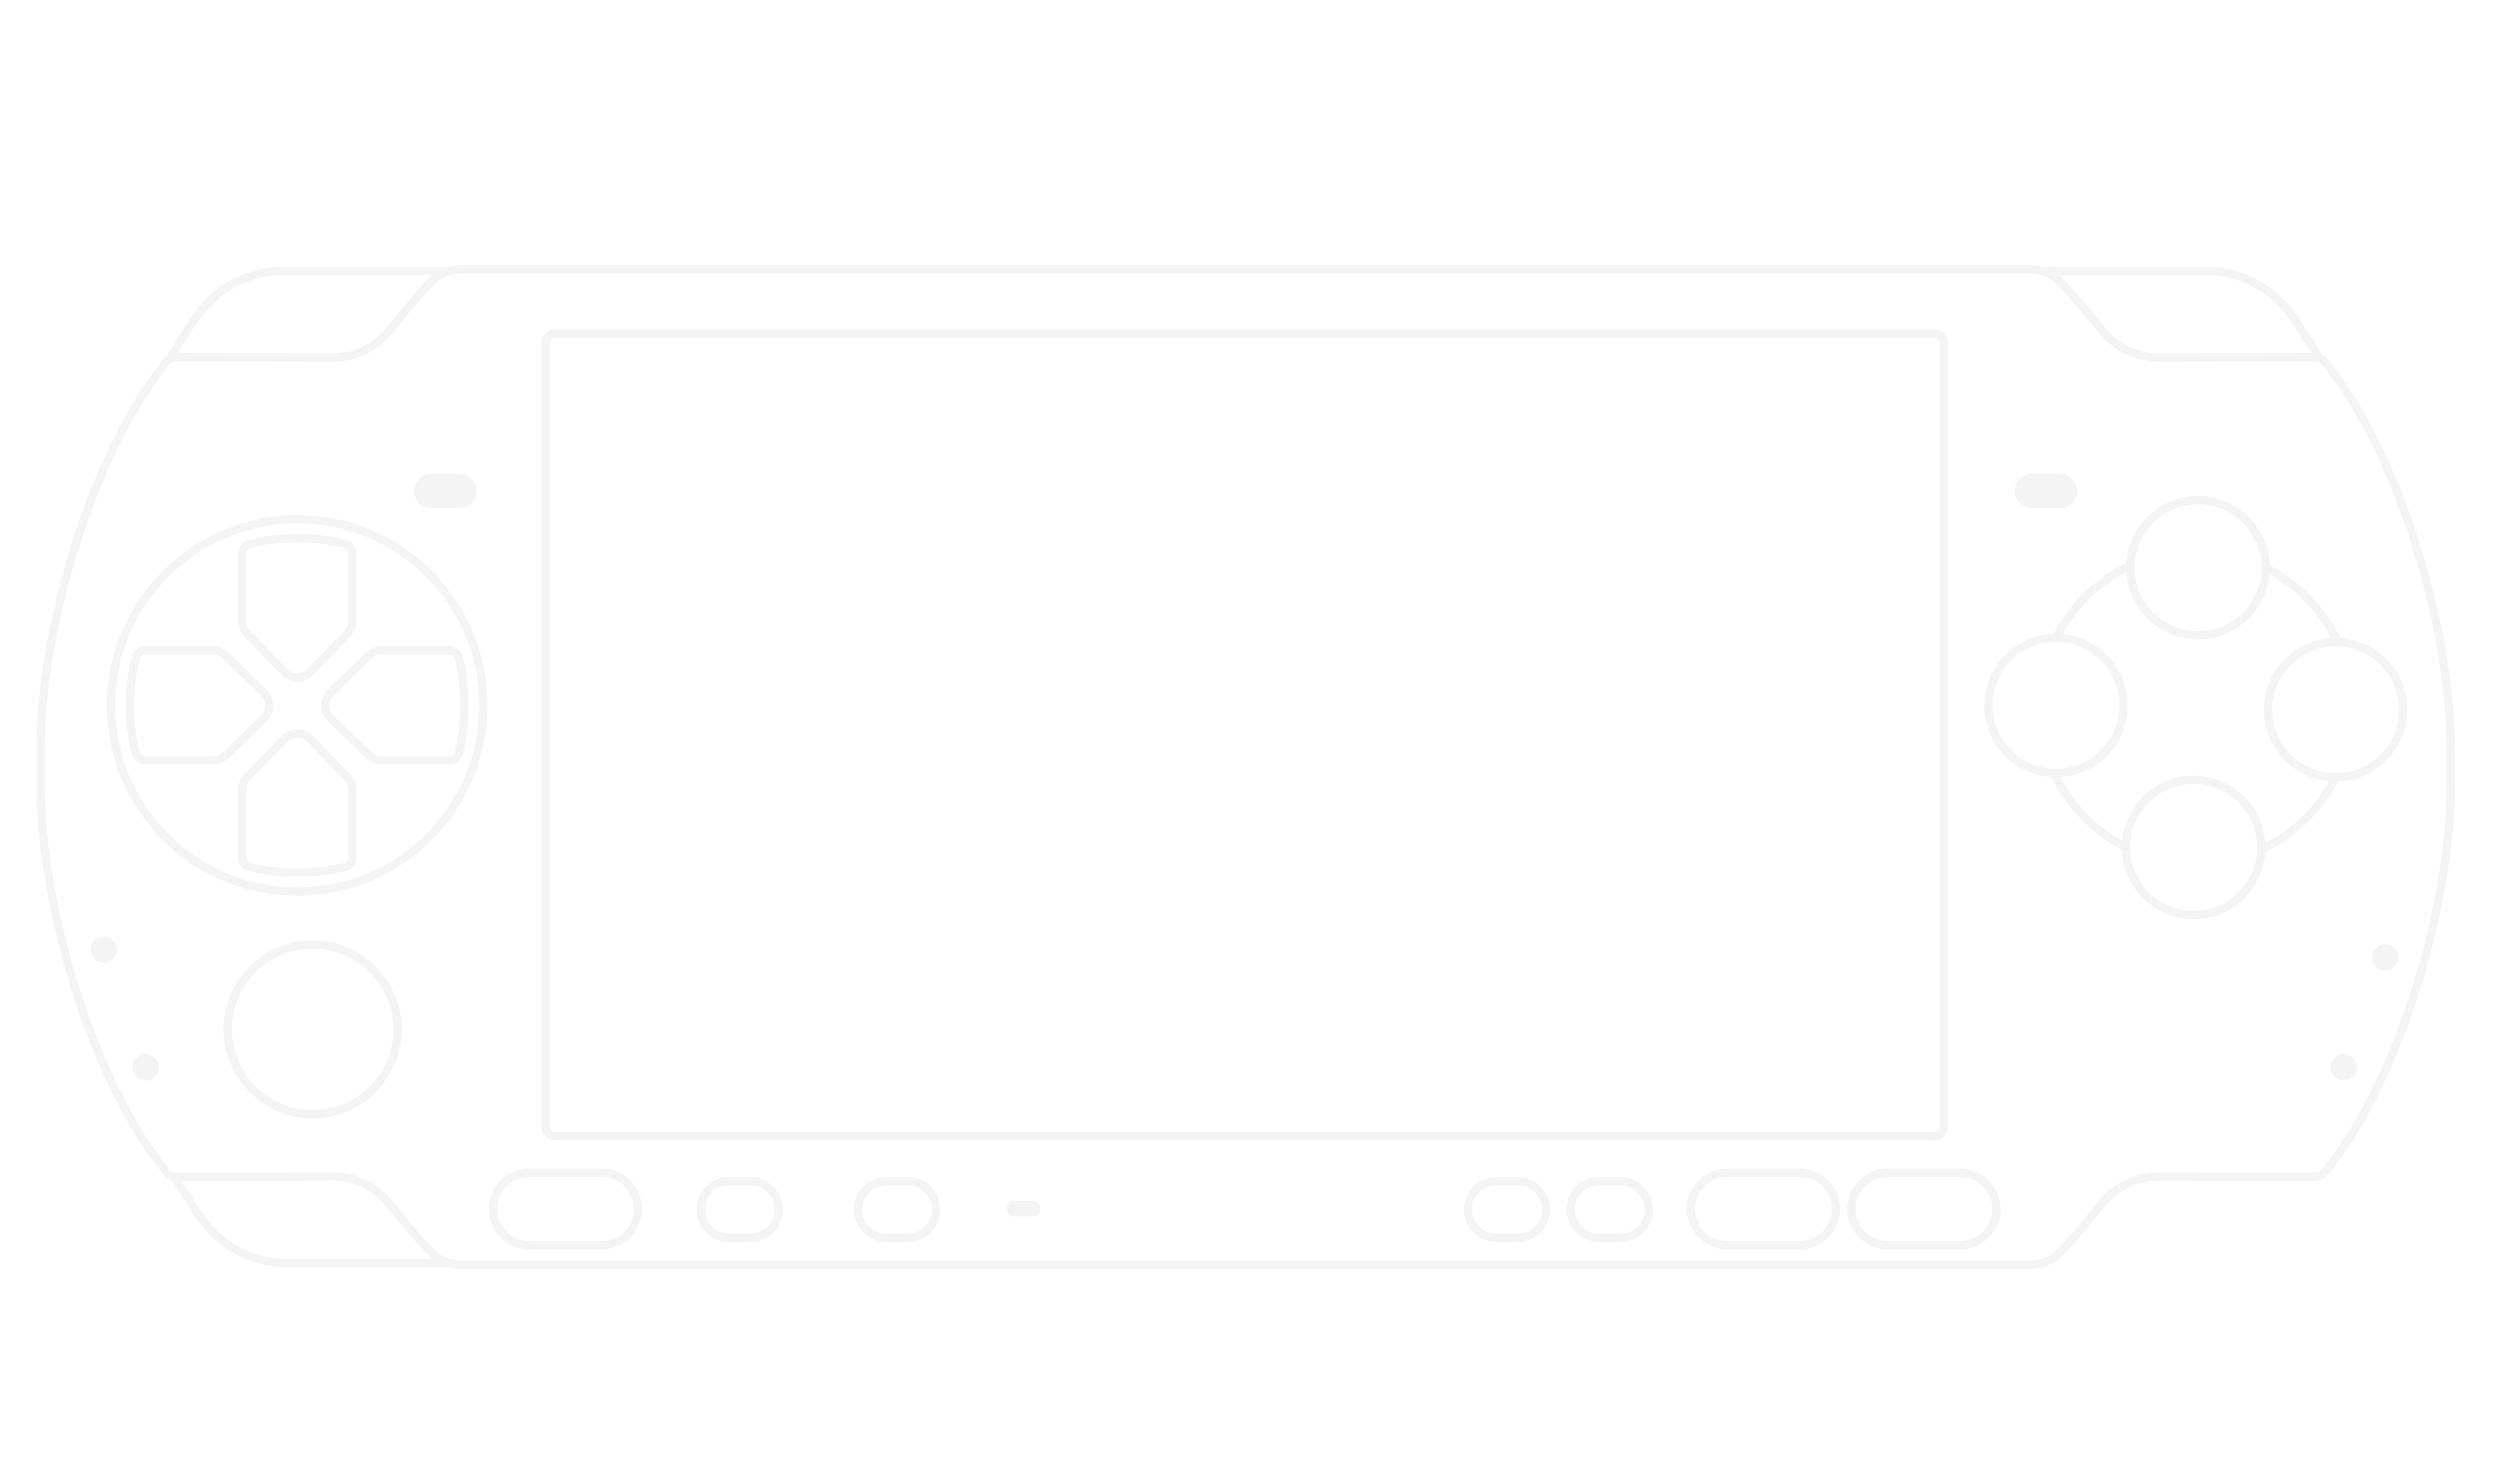
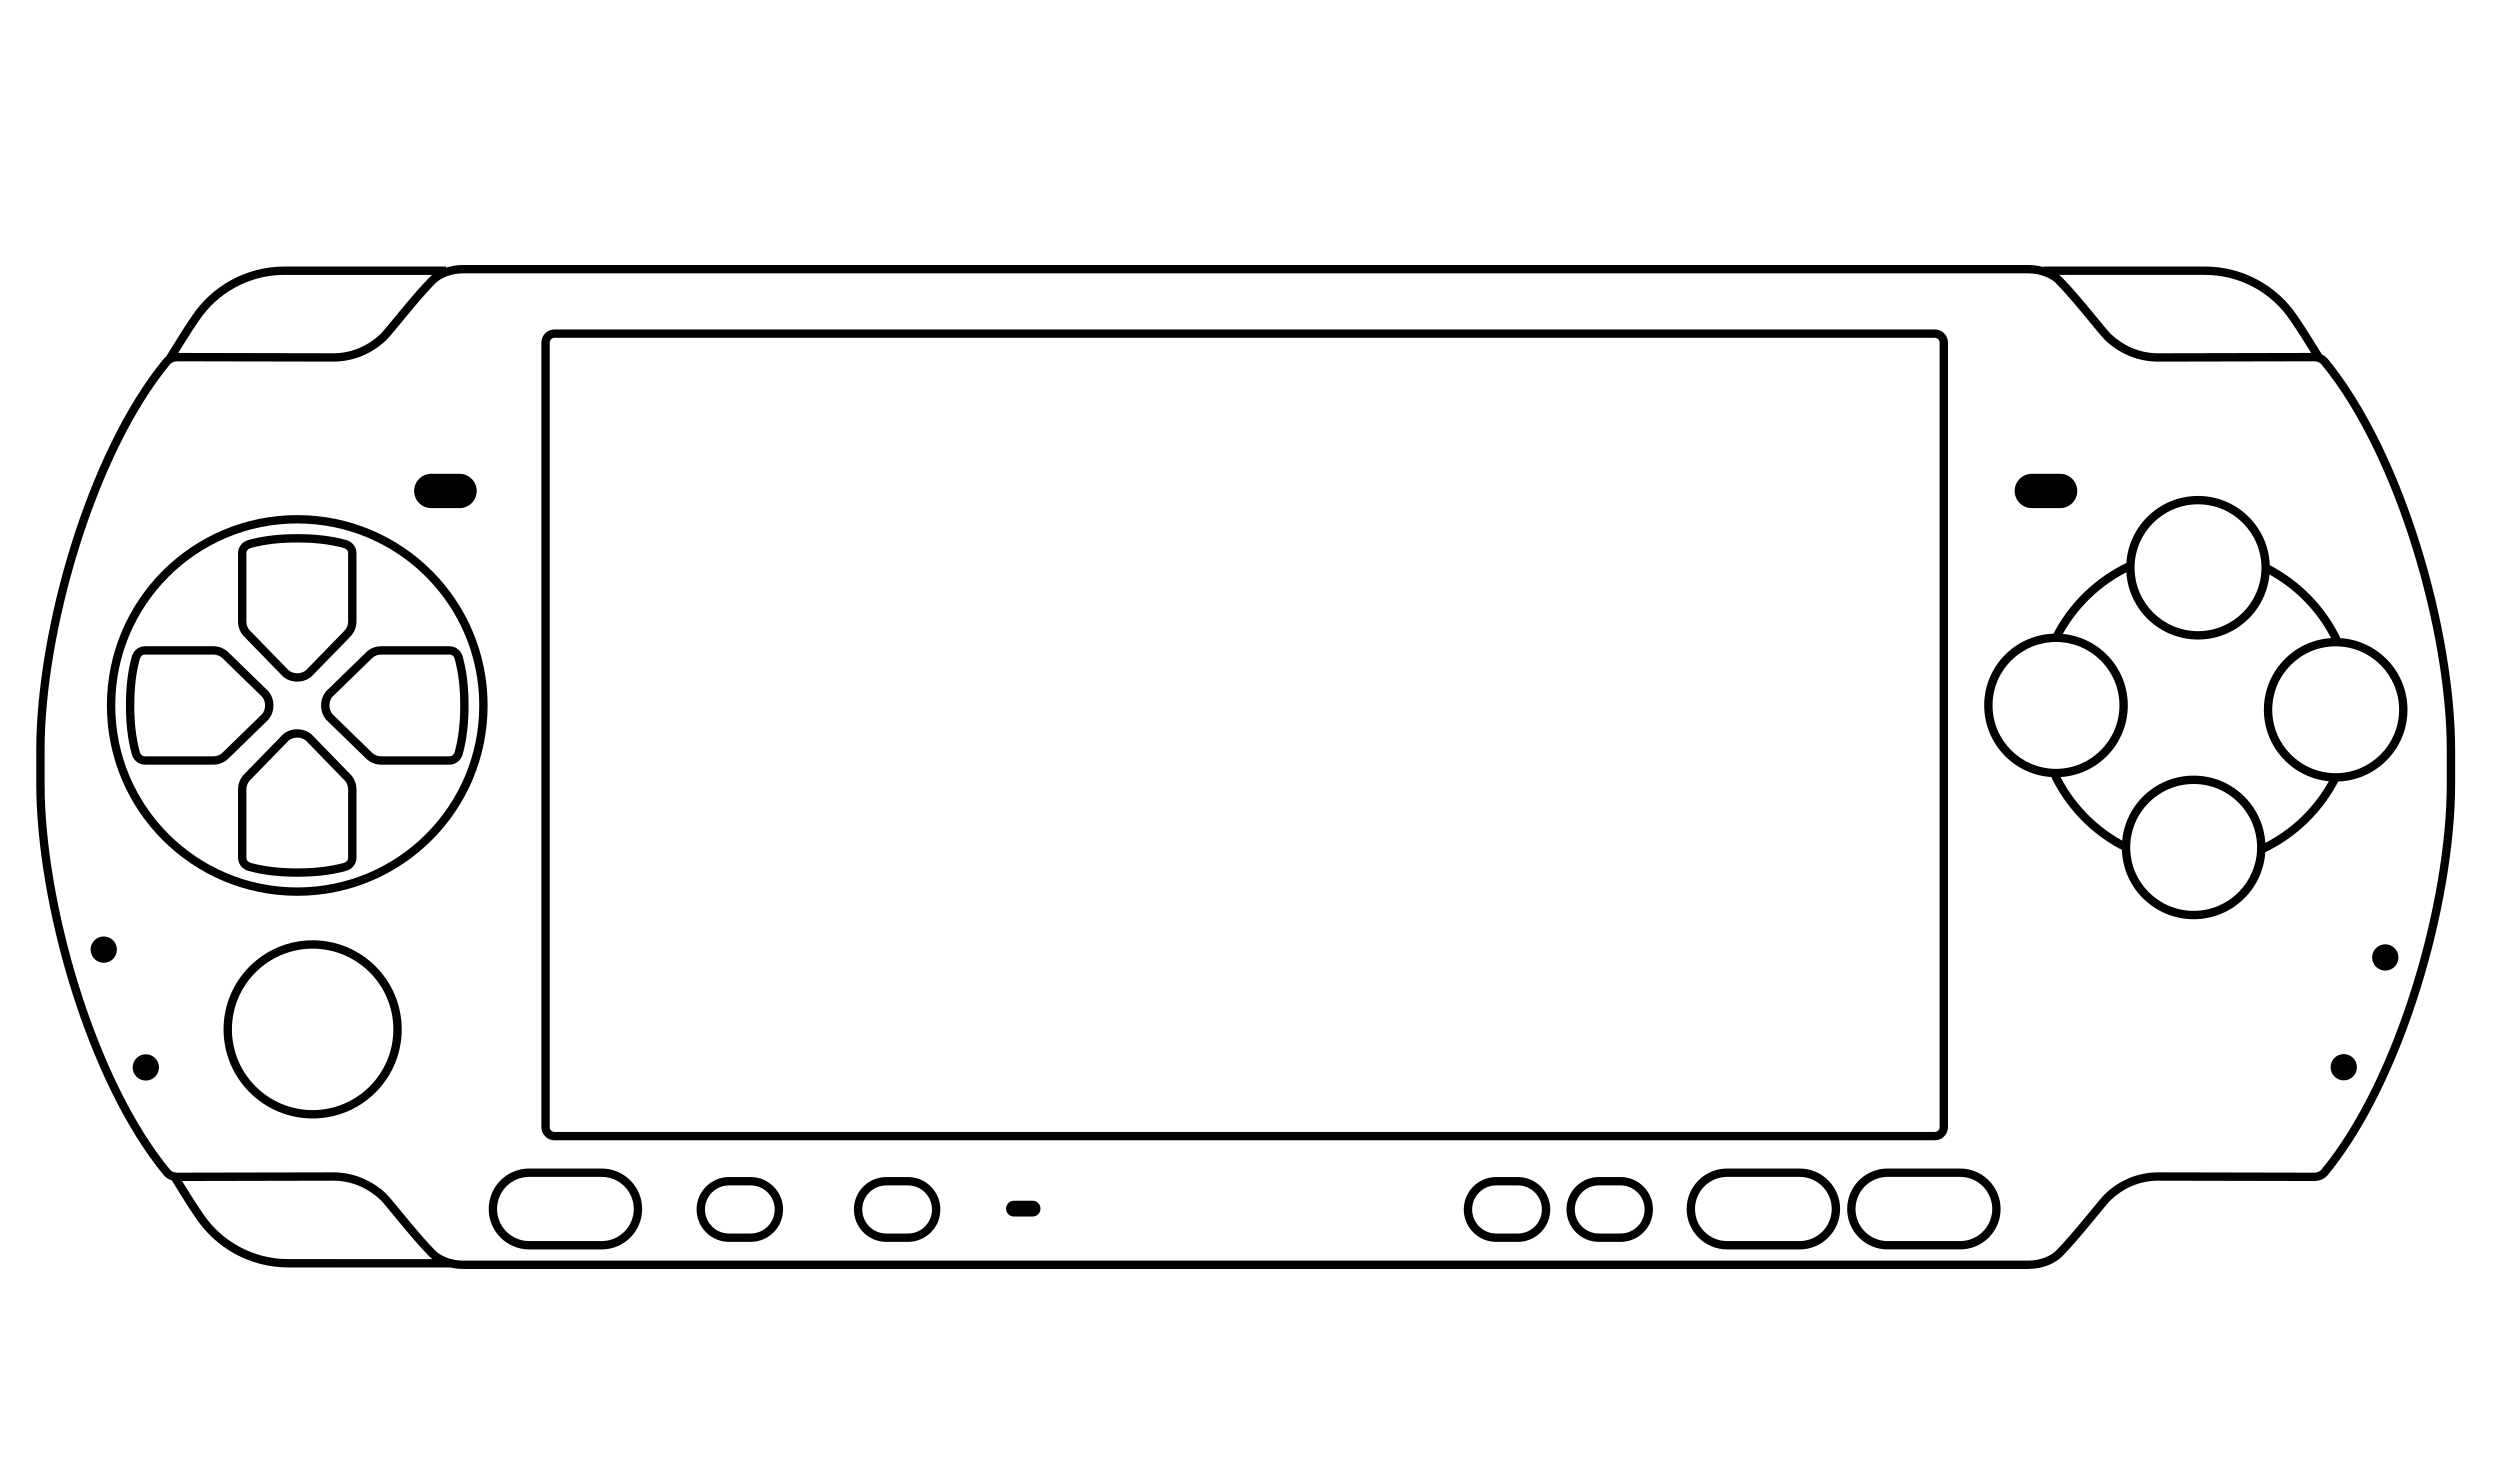
<svg xmlns="http://www.w3.org/2000/svg" version="1.2" baseProfile="tiny" id="Layer_2" x="0px" y="0px" width="598.189px" height="350.26px" viewBox="0 0 598.189 350.26" xml:space="preserve">
-   <path fill="#F4F4F4" d="M38.671,88.637" />
-   <path fill="#F4F4F4" d="M39.845,85.162c0.893-1.426,4.216-6.902,6.056-9.507l0,0c4.764-7.16,12.915-11.879,22.161-11.879l0,0h38.659  v2.001H68.062c-8.555-0.002-16.083,4.362-20.512,11.009l0,0c-1.775,2.513-5.108,7.996-6.009,9.435l0,0v0.002L39.845,85.162  L39.845,85.162z" />
-   <path fill="#F4F4F4" d="M68.982,303.271c-9.246,0-17.395-4.717-22.143-11.855l0,0c-1.858-2.626-5.181-8.103-6.072-9.529l0,0  l1.695-1.061c0.9,1.44,4.232,6.924,6.023,9.459l0,0c4.412,6.625,11.941,10.988,20.496,10.986l0,0l38.661,0.002v2L68.982,303.271  L68.982,303.271z" />
-   <path fill="#F4F4F4" d="M37.646,90.07" />
-   <path fill="#F4F4F4" d="M38.671,279.343" />
-   <path fill="#F4F4F4" d="M37.646,277.911" />
-   <path fill="#F4F4F4" d="M556.966,88.637" />
-   <path fill="#F4F4F4" d="M548.069,76.762c-4.41-6.624-11.938-10.987-20.496-10.987l0,0h-38.658v-2h38.658  c9.249,0,17.398,4.72,22.146,11.856l0,0c1.857,2.627,5.18,8.104,6.072,9.528l0,0v0.002l-1.693,1.06  C553.194,84.781,549.863,79.298,548.069,76.762L548.069,76.762z" />
-   <path fill="#F4F4F4" d="M557.99,90.07" />
-   <path fill="#F4F4F4" d="M556.966,279.343" />
-   <path fill="#F4F4F4" d="M557.99,277.911" />
-   <path fill="#F4F4F4" d="M132.685,272.844c-1.739,0-3.151-1.409-3.151-3.15l0,0V81.98c0-1.741,1.41-3.151,3.151-3.151l0,0h330.268  c1.741,0,3.148,1.41,3.15,3.151l0,0v187.713h-0.002c0,1.741-1.41,3.15-3.148,3.15l0,0H132.685L132.685,272.844z M131.533,81.98  v187.713c0.002,0.636,0.514,1.149,1.152,1.149l0,0l330.268,0.002c0.636-0.002,1.147-0.516,1.149-1.151l0,0V81.98  c-0.002-0.636-0.517-1.149-1.149-1.151l0,0H132.685C132.049,80.831,131.535,81.344,131.533,81.98L131.533,81.98z" />
-   <path fill="#F4F4F4" d="M103.197,121.587c-2.269,0-4.109-1.84-4.109-4.109c0-2.27,1.84-4.109,4.109-4.109h6.758  c2.27,0,4.109,1.839,4.109,4.109c0,2.269-1.839,4.109-4.109,4.109H103.197z" />
-   <path fill="#F4F4F4" d="M486.167,121.587c-2.27,0-4.109-1.84-4.109-4.109c0-2.27,1.84-4.109,4.109-4.109h6.759  c2.27,0,4.109,1.839,4.109,4.109c0,2.269-1.84,4.109-4.109,4.109H486.167z" />
-   <path fill="#F4F4F4" d="M242.617,291.092c-1.046,0-1.894-0.849-1.894-1.893c0-1.049,0.848-1.896,1.894-1.896h4.455  c1.046,0,1.895,0.848,1.895,1.896c0,1.044-0.848,1.893-1.895,1.893H242.617z" />
-   <path fill="#F4F4F4" d="M53.491,246.307c0.002-11.773,9.545-21.316,21.316-21.318l0,0c11.773,0.002,21.314,9.545,21.316,21.318l0,0  c-0.002,11.771-9.543,21.315-21.316,21.318l0,0C63.036,267.622,53.493,258.078,53.491,246.307L53.491,246.307z M55.493,246.307  c0.019,10.667,8.649,19.297,19.314,19.315l0,0c10.667-0.019,19.297-8.648,19.316-19.315l0,0  c-0.019-10.668-8.649-19.298-19.316-19.316l0,0C64.142,227.009,55.512,235.639,55.493,246.307L55.493,246.307z" />
-   <path fill="#F4F4F4" d="M27.977,227.222c0,1.738-1.409,3.147-3.148,3.147s-3.149-1.409-3.149-3.147c0-1.741,1.41-3.15,3.149-3.15  S27.977,225.48,27.977,227.222z" />
-   <path fill="#F4F4F4" d="M30.528,168.618" />
-   <path fill="#F4F4F4" d="M111.022,168.618" />
-   <path fill="#F4F4F4" d="M60.201,147.086" />
+   <path fill="#000000" d="M38.671,88.637" />
+   <path fill="#000000" d="M39.845,85.162c0.893-1.426,4.216-6.902,6.056-9.507l0,0c4.764-7.16,12.915-11.879,22.161-11.879l0,0h38.659  v2.001H68.062c-8.555-0.002-16.083,4.362-20.512,11.009l0,0c-1.775,2.513-5.108,7.996-6.009,9.435l0,0v0.002L39.845,85.162  L39.845,85.162z" />
+   <path fill="#000000" d="M68.982,303.271c-9.246,0-17.395-4.717-22.143-11.855l0,0c-1.858-2.626-5.181-8.103-6.072-9.529l0,0  l1.695-1.061c0.9,1.44,4.232,6.924,6.023,9.459l0,0c4.412,6.625,11.941,10.988,20.496,10.986l0,0l38.661,0.002v2L68.982,303.271  L68.982,303.271z" />
+   <path fill="#000000" d="M37.646,90.07" />
+   <path fill="#000000" d="M38.671,279.343" />
+   <path fill="#000000" d="M37.646,277.911" />
+   <path fill="#000000" d="M556.966,88.637" />
+   <path fill="#000000" d="M548.069,76.762c-4.41-6.624-11.938-10.987-20.496-10.987l0,0h-38.658v-2h38.658  c9.249,0,17.398,4.72,22.146,11.856l0,0c1.857,2.627,5.18,8.104,6.072,9.528l0,0v0.002l-1.693,1.06  C553.194,84.781,549.863,79.298,548.069,76.762L548.069,76.762z" />
+   <path fill="#000000" d="M557.99,90.07" />
+   <path fill="#000000" d="M556.966,279.343" />
+   <path fill="#000000" d="M557.99,277.911" />
+   <path fill="#000000" d="M132.685,272.844c-1.739,0-3.151-1.409-3.151-3.15l0,0V81.98c0-1.741,1.41-3.151,3.151-3.151l0,0h330.268  c1.741,0,3.148,1.41,3.15,3.151l0,0v187.713h-0.002c0,1.741-1.41,3.15-3.148,3.15l0,0H132.685L132.685,272.844z M131.533,81.98  v187.713c0.002,0.636,0.514,1.149,1.152,1.149l0,0l330.268,0.002c0.636-0.002,1.147-0.516,1.149-1.151l0,0V81.98  c-0.002-0.636-0.517-1.149-1.149-1.151l0,0H132.685C132.049,80.831,131.535,81.344,131.533,81.98L131.533,81.98z" />
+   <path fill="#000000" d="M103.197,121.587c-2.269,0-4.109-1.84-4.109-4.109c0-2.27,1.84-4.109,4.109-4.109h6.758  c2.27,0,4.109,1.839,4.109,4.109c0,2.269-1.839,4.109-4.109,4.109H103.197z" />
+   <path fill="#000000" d="M486.167,121.587c-2.27,0-4.109-1.84-4.109-4.109c0-2.27,1.84-4.109,4.109-4.109h6.759  c2.27,0,4.109,1.839,4.109,4.109c0,2.269-1.84,4.109-4.109,4.109H486.167z" />
+   <path fill="#000000" d="M242.617,291.092c-1.046,0-1.894-0.849-1.894-1.893c0-1.049,0.848-1.896,1.894-1.896h4.455  c1.046,0,1.895,0.848,1.895,1.896c0,1.044-0.848,1.893-1.895,1.893H242.617z" />
+   <path fill="#000000" d="M53.491,246.307c0.002-11.773,9.545-21.316,21.316-21.318l0,0c11.773,0.002,21.314,9.545,21.316,21.318l0,0  c-0.002,11.771-9.543,21.315-21.316,21.318l0,0C63.036,267.622,53.493,258.078,53.491,246.307L53.491,246.307z M55.493,246.307  c0.019,10.667,8.649,19.297,19.314,19.315l0,0c10.667-0.019,19.297-8.648,19.316-19.315l0,0  c-0.019-10.668-8.649-19.298-19.316-19.316l0,0C64.142,227.009,55.512,235.639,55.493,246.307L55.493,246.307z" />
+   <path fill="#000000" d="M27.977,227.222c0,1.738-1.409,3.147-3.148,3.147s-3.149-1.409-3.149-3.147c0-1.741,1.41-3.15,3.149-3.15  S27.977,225.48,27.977,227.222z" />
+   <path fill="#000000" d="M30.528,168.618" />
+   <path fill="#000000" d="M111.022,168.618" />
+   <path fill="#000000" d="M60.201,147.086" />
  <g>
-     <path fill="#F4F4F4" d="M71.049,163.092c-1.24,0-2.392-0.439-3.282-1.172l0,0l-0.043-0.035l-9.49-9.753   c-0.796-0.907-1.281-2.106-1.281-3.41l0,0v-16.369c0-0.866,0.351-1.659,0.942-2.258l0,0c0.361-0.345,0.893-0.731,1.599-0.908l0,0   c3.708-1.014,7.604-1.381,11.555-1.381l0,0h0.152c3.954,0,7.85,0.368,11.547,1.377l0,0c0.714,0.181,1.248,0.566,1.638,0.94l0,0   c0.563,0.571,0.911,1.365,0.911,2.229l0,0v16.369c0,1.302-0.482,2.502-1.315,3.451l0,0l-9.451,9.708l-0.045,0.039   c-0.893,0.731-2.042,1.172-3.284,1.172l0,0v-1v-1c0.757-0.002,1.44-0.26,1.988-0.698l0,0l9.323-9.578   c0.491-0.561,0.784-1.287,0.784-2.094l0,0v-16.369c0-0.329-0.125-0.612-0.306-0.796l0,0c-0.252-0.228-0.404-0.341-0.759-0.439l0,0   c-3.479-0.953-7.201-1.312-11.03-1.312l0,0h-0.152c-3.829,0-7.548,0.359-11.038,1.313l0,0c-0.347,0.097-0.499,0.208-0.718,0.407   l0,0c-0.211,0.217-0.339,0.501-0.339,0.827l0,0v16.369c0,0.805,0.296,1.534,0.75,2.055l0,0l9.369,9.626   c0.544,0.432,1.227,0.689,1.977,0.689l0,0h0.152v1v1H71.049L71.049,163.092z" />
-     <path fill="#F4F4F4" d="M59.5,208.407c-0.712-0.182-1.243-0.565-1.639-0.941l0,0c-0.558-0.569-0.908-1.362-0.908-2.228l0,0v-16.369   c0-1.303,0.485-2.502,1.317-3.45l0,0l9.451-9.709l0.048-0.039c0.89-0.729,2.04-1.17,3.28-1.17l0,0v1.001v1   c-0.751,0-1.433,0.256-1.978,0.688l0,0l-9.331,9.586c-0.492,0.562-0.787,1.288-0.787,2.094l0,0v16.369   c0,0.326,0.128,0.611,0.305,0.797l0,0c0.252,0.228,0.407,0.341,0.762,0.442l0,0c3.48,0.949,7.199,1.309,11.028,1.309l0,0h0.153   c3.828,0,7.548-0.359,11.037-1.312l0,0c0.347-0.099,0.502-0.212,0.719-0.406l0,0c0.212-0.219,0.338-0.504,0.34-0.83l0,0v-16.369   c-0.002-0.806-0.295-1.532-0.75-2.053l0,0l-9.369-9.628c-0.543-0.432-1.229-0.688-1.977-0.688l0,0h-0.153v-1v-0.999l0.153-0.002   c1.241,0,2.391,0.442,3.283,1.17l0,0l0.043,0.035l9.489,9.752c0.797,0.909,1.282,2.108,1.282,3.411l0,0l-0.002,16.369   c0.002,0.865-0.349,1.658-0.941,2.261l0,0c-0.361,0.345-0.892,0.727-1.598,0.906l0,0c-3.706,1.014-7.604,1.379-11.555,1.379l0,0   l-0.153,0.002C67.097,209.784,63.2,209.419,59.5,208.407L59.5,208.407z" />
-     <path fill="#F4F4F4" d="M91.199,182.966c-1.303,0.002-2.5-0.481-3.451-1.313l0,0l-9.714-9.459L78,172.155   c-0.73-0.891-1.171-2.042-1.171-3.282l0,0v-0.152c0-1.241,0.44-2.391,1.171-3.282l0,0l0.033-0.041l9.756-9.493   c0.909-0.796,2.107-1.28,3.41-1.28l0,0h16.37c0.866,0,1.658,0.35,2.261,0.942l0,0c0.344,0.362,0.727,0.893,0.903,1.597l0,0   c1.015,3.708,1.383,7.604,1.383,11.557l0,0v0.152c0,3.953-0.368,7.848-1.378,11.545l0,0c-0.181,0.715-0.566,1.247-0.938,1.639l0,0   c-0.574,0.565-1.369,0.911-2.23,0.911l0,0L91.199,182.966L91.199,182.966z M89.104,180.184c0.562,0.488,1.288,0.782,2.095,0.782   l0,0l16.37,0.002c0.329-0.002,0.613-0.128,0.796-0.305l0,0c0.228-0.255,0.339-0.405,0.44-0.764l0,0   c0.951-3.479,1.311-7.197,1.311-11.027l0,0v-0.152c0-3.83-0.36-7.548-1.313-11.038l0,0c-0.099-0.348-0.21-0.5-0.405-0.72l0,0   c-0.216-0.209-0.504-0.337-0.829-0.337l0,0h-16.37c-0.805,0-1.531,0.294-2.056,0.749l0,0l-9.625,9.369   c-0.433,0.545-0.687,1.225-0.688,1.978l0,0v0.152c0.002,0.752,0.255,1.434,0.688,1.977l0,0L89.104,180.184L89.104,180.184z" />
-     <path fill="#F4F4F4" d="M34.683,182.966c-0.864,0.002-1.656-0.346-2.261-0.94l0,0c-0.342-0.36-0.727-0.893-0.903-1.597l0,0   c-1.015-3.708-1.383-7.604-1.383-11.556l0,0v-0.152c0-3.953,0.368-7.848,1.378-11.546l0,0c0.181-0.716,0.566-1.247,0.94-1.64l0,0   c0.57-0.562,1.364-0.91,2.229-0.91l0,0h16.37c1.303,0,2.5,0.483,3.449,1.315l0,0l9.713,9.456l0.037,0.043   c0.73,0.891,1.171,2.04,1.169,3.282l0,0l0.002,0.152c0,1.241-0.44,2.391-1.171,3.282l0,0l-0.035,0.041l-9.754,9.492   c-0.91,0.795-2.107,1.28-3.41,1.28l0,0L34.683,182.966L34.683,182.966z M33.884,156.931c-0.227,0.251-0.337,0.403-0.438,0.759l0,0   c-0.951,3.482-1.311,7.2-1.311,11.03l0,0v0.152c0,3.83,0.358,7.547,1.313,11.038l0,0c0.097,0.346,0.209,0.5,0.405,0.72l0,0   c0.216,0.21,0.502,0.336,0.829,0.336l0,0h16.37c0.805,0,1.531-0.294,2.054-0.747l0,0l9.618-9.36   c0.437-0.545,0.695-1.231,0.697-1.986l0,0v-0.152c-0.002-0.75-0.258-1.433-0.691-1.98l0,0l-9.585-9.332   c-0.562-0.49-1.288-0.784-2.093-0.784l0,0h-16.37C34.355,156.625,34.071,156.752,33.884,156.931L33.884,156.931z" />
+     <path fill="#000000" d="M71.049,163.092c-1.24,0-2.392-0.439-3.282-1.172l0,0l-0.043-0.035l-9.49-9.753   c-0.796-0.907-1.281-2.106-1.281-3.41l0,0v-16.369c0-0.866,0.351-1.659,0.942-2.258l0,0c0.361-0.345,0.893-0.731,1.599-0.908l0,0   c3.708-1.014,7.604-1.381,11.555-1.381l0,0h0.152c3.954,0,7.85,0.368,11.547,1.377l0,0c0.714,0.181,1.248,0.566,1.638,0.94l0,0   c0.563,0.571,0.911,1.365,0.911,2.229l0,0v16.369c0,1.302-0.482,2.502-1.315,3.451l0,0l-9.451,9.708l-0.045,0.039   c-0.893,0.731-2.042,1.172-3.284,1.172l0,0v-1v-1c0.757-0.002,1.44-0.26,1.988-0.698l0,0l9.323-9.578   c0.491-0.561,0.784-1.287,0.784-2.094l0,0v-16.369c0-0.329-0.125-0.612-0.306-0.796l0,0c-0.252-0.228-0.404-0.341-0.759-0.439l0,0   c-3.479-0.953-7.201-1.312-11.03-1.312l0,0h-0.152c-3.829,0-7.548,0.359-11.038,1.313l0,0c-0.347,0.097-0.499,0.208-0.718,0.407   l0,0c-0.211,0.217-0.339,0.501-0.339,0.827l0,0v16.369c0,0.805,0.296,1.534,0.75,2.055l0,0l9.369,9.626   c0.544,0.432,1.227,0.689,1.977,0.689l0,0h0.152v1v1H71.049L71.049,163.092z" />
+     <path fill="#000000" d="M59.5,208.407c-0.712-0.182-1.243-0.565-1.639-0.941l0,0c-0.558-0.569-0.908-1.362-0.908-2.228l0,0v-16.369   c0-1.303,0.485-2.502,1.317-3.45l0,0l9.451-9.709l0.048-0.039c0.89-0.729,2.04-1.17,3.28-1.17l0,0v1.001v1   c-0.751,0-1.433,0.256-1.978,0.688l0,0l-9.331,9.586c-0.492,0.562-0.787,1.288-0.787,2.094l0,0v16.369   c0,0.326,0.128,0.611,0.305,0.797l0,0c0.252,0.228,0.407,0.341,0.762,0.442l0,0c3.48,0.949,7.199,1.309,11.028,1.309l0,0h0.153   c3.828,0,7.548-0.359,11.037-1.312l0,0c0.347-0.099,0.502-0.212,0.719-0.406l0,0c0.212-0.219,0.338-0.504,0.34-0.83l0,0v-16.369   c-0.002-0.806-0.295-1.532-0.75-2.053l0,0l-9.369-9.628c-0.543-0.432-1.229-0.688-1.977-0.688l0,0h-0.153v-1v-0.999l0.153-0.002   c1.241,0,2.391,0.442,3.283,1.17l0,0l0.043,0.035l9.489,9.752c0.797,0.909,1.282,2.108,1.282,3.411l0,0l-0.002,16.369   c0.002,0.865-0.349,1.658-0.941,2.261l0,0c-0.361,0.345-0.892,0.727-1.598,0.906l0,0c-3.706,1.014-7.604,1.379-11.555,1.379l0,0   l-0.153,0.002C67.097,209.784,63.2,209.419,59.5,208.407L59.5,208.407z" />
+     <path fill="#000000" d="M91.199,182.966c-1.303,0.002-2.5-0.481-3.451-1.313l0,0l-9.714-9.459L78,172.155   c-0.73-0.891-1.171-2.042-1.171-3.282l0,0v-0.152c0-1.241,0.44-2.391,1.171-3.282l0,0l0.033-0.041l9.756-9.493   c0.909-0.796,2.107-1.28,3.41-1.28l0,0h16.37c0.866,0,1.658,0.35,2.261,0.942l0,0c0.344,0.362,0.727,0.893,0.903,1.597l0,0   c1.015,3.708,1.383,7.604,1.383,11.557l0,0v0.152c0,3.953-0.368,7.848-1.378,11.545l0,0c-0.181,0.715-0.566,1.247-0.938,1.639l0,0   c-0.574,0.565-1.369,0.911-2.23,0.911l0,0L91.199,182.966L91.199,182.966z M89.104,180.184c0.562,0.488,1.288,0.782,2.095,0.782   l0,0l16.37,0.002c0.329-0.002,0.613-0.128,0.796-0.305l0,0c0.228-0.255,0.339-0.405,0.44-0.764l0,0   c0.951-3.479,1.311-7.197,1.311-11.027l0,0v-0.152c0-3.83-0.36-7.548-1.313-11.038l0,0c-0.099-0.348-0.21-0.5-0.405-0.72l0,0   c-0.216-0.209-0.504-0.337-0.829-0.337l0,0h-16.37c-0.805,0-1.531,0.294-2.056,0.749l0,0l-9.625,9.369   c-0.433,0.545-0.687,1.225-0.688,1.978l0,0v0.152c0.002,0.752,0.255,1.434,0.688,1.977l0,0L89.104,180.184L89.104,180.184z" />
+     <path fill="#000000" d="M34.683,182.966c-0.864,0.002-1.656-0.346-2.261-0.94l0,0c-0.342-0.36-0.727-0.893-0.903-1.597l0,0   c-1.015-3.708-1.383-7.604-1.383-11.556l0,0v-0.152c0-3.953,0.368-7.848,1.378-11.546l0,0c0.181-0.716,0.566-1.247,0.94-1.64l0,0   c0.57-0.562,1.364-0.91,2.229-0.91l0,0h16.37c1.303,0,2.5,0.483,3.449,1.315l0,0l9.713,9.456l0.037,0.043   c0.73,0.891,1.171,2.04,1.169,3.282l0,0l0.002,0.152c0,1.241-0.44,2.391-1.171,3.282l0,0l-0.035,0.041l-9.754,9.492   c-0.91,0.795-2.107,1.28-3.41,1.28l0,0L34.683,182.966L34.683,182.966z M33.884,156.931c-0.227,0.251-0.337,0.403-0.438,0.759l0,0   c-0.951,3.482-1.311,7.2-1.311,11.03l0,0v0.152c0,3.83,0.358,7.547,1.313,11.038l0,0c0.097,0.346,0.209,0.5,0.405,0.72l0,0   c0.216,0.21,0.502,0.336,0.829,0.336l0,0h16.37c0.805,0,1.531-0.294,2.054-0.747l0,0l9.618-9.36   c0.437-0.545,0.695-1.231,0.697-1.986l0,0v-0.152c-0.002-0.75-0.258-1.433-0.691-1.98l0,0l-9.585-9.332   c-0.562-0.49-1.288-0.784-2.093-0.784l0,0h-16.37C34.355,156.625,34.071,156.752,33.884,156.931L33.884,156.931z" />
  </g>
-   <path fill="#F4F4F4" d="M25.577,168.796c0.002-25.155,20.394-45.547,45.549-45.547l0,0c25.156,0,45.547,20.392,45.547,45.547l0,0  c0,25.155-20.392,45.547-45.547,45.549l0,0C45.971,214.343,25.579,193.951,25.577,168.796L25.577,168.796z M40.333,138.003  c-7.882,7.883-12.755,18.764-12.755,30.792l0,0c0,12.028,4.873,22.908,12.755,30.792l0,0c7.883,7.883,18.765,12.756,30.792,12.756  l0,0c12.028,0,22.908-4.873,30.792-12.756l0,0c7.883-7.884,12.755-18.764,12.755-30.792l0,0c0-12.028-4.873-22.91-12.755-30.792l0,0  c-7.884-7.882-18.764-12.753-30.792-12.755l0,0C59.098,125.25,48.216,130.121,40.333,138.003L40.333,138.003z" />
+   <path fill="#000000" d="M25.577,168.796c0.002-25.155,20.394-45.547,45.549-45.547l0,0c25.156,0,45.547,20.392,45.547,45.547l0,0  c0,25.155-20.392,45.547-45.547,45.549l0,0C45.971,214.343,25.579,193.951,25.577,168.796L25.577,168.796z M40.333,138.003  c-7.882,7.883-12.755,18.764-12.755,30.792l0,0c0,12.028,4.873,22.908,12.755,30.792l0,0c7.883,7.883,18.765,12.756,30.792,12.756  l0,0c12.028,0,22.908-4.873,30.792-12.756l0,0c7.883-7.884,12.755-18.764,12.755-30.792l0,0c0-12.028-4.873-22.91-12.755-30.792l0,0  c-7.884-7.882-18.764-12.753-30.792-12.755l0,0C59.098,125.25,48.216,130.121,40.333,138.003L40.333,138.003z" />
  <g>
-     <path fill="#F4F4F4" d="M490.574,185.438l1.812-0.844c3.477,7.489,9.425,13.603,16.792,17.281l0,0h0.002l-0.896,1.79   C500.51,199.781,494.239,193.338,490.574,185.438L490.574,185.438z" />
-     <path fill="#F4F4F4" d="M540.75,202.306c7.43-3.46,13.503-9.361,17.18-16.671l0,0v0.003l1.785,0.896   c-3.879,7.711-10.279,13.931-18.119,17.585l0,0L540.75,202.306L540.75,202.306z" />
-     <path fill="#F4F4F4" d="M541.691,136.767h0.002l0.894-1.788c7.785,3.903,14.056,10.371,17.705,18.301l0,0l-1.818,0.835   C555.018,146.602,549.067,140.464,541.691,136.767L541.691,136.767z" />
-     <path fill="#F4F4F4" d="M491.033,152.227c3.895-7.824,10.377-14.125,18.332-17.792l0,0l0.835,1.816   c-7.537,3.473-13.687,9.454-17.377,16.868l0,0L491.033,152.227L491.033,152.227z" />
+     <path fill="#000000" d="M490.574,185.438l1.812-0.844c3.477,7.489,9.425,13.603,16.792,17.281l0,0h0.002l-0.896,1.79   C500.51,199.781,494.239,193.338,490.574,185.438L490.574,185.438z" />
+     <path fill="#000000" d="M540.75,202.306c7.43-3.46,13.503-9.361,17.18-16.671l0,0v0.003l1.785,0.896   c-3.879,7.711-10.279,13.931-18.119,17.585l0,0L540.75,202.306L540.75,202.306z" />
+     <path fill="#000000" d="M541.691,136.767h0.002l0.894-1.788c7.785,3.903,14.056,10.371,17.705,18.301l0,0l-1.818,0.835   C555.018,146.602,549.067,140.464,541.691,136.767L541.691,136.767z" />
+     <path fill="#000000" d="M491.033,152.227c3.895-7.824,10.377-14.125,18.332-17.792l0,0l0.835,1.816   c-7.537,3.473-13.687,9.454-17.377,16.868l0,0L491.033,152.227L491.033,152.227z" />
  </g>
-   <path fill="#F4F4F4" d="M508.75,135.847c0-9.491,7.691-17.182,17.18-17.182l0,0c9.488,0,17.18,7.691,17.182,17.182l0,0  c-0.002,9.489-7.693,17.18-17.182,17.18l0,0C516.439,153.027,508.75,145.336,508.75,135.847L508.75,135.847z M510.751,135.847  c0.015,8.384,6.795,15.165,15.179,15.179l0,0c8.384-0.015,15.167-6.795,15.18-15.179l0,0c-0.013-8.385-6.796-15.167-15.18-15.181  l0,0C517.546,120.681,510.766,127.462,510.751,135.847L510.751,135.847z" />
-   <path fill="#F4F4F4" d="M541.689,169.829c0.002-9.489,7.693-17.181,17.181-17.181l0,0c9.489,0,17.181,7.691,17.183,17.181l0,0  c-0.002,9.487-7.693,17.179-17.183,17.181l0,0C549.383,187.008,541.691,179.316,541.689,169.829L541.689,169.829z M543.691,169.829  c0.015,8.384,6.797,15.164,15.179,15.181l0,0c8.385-0.017,15.166-6.797,15.181-15.181l0,0c-0.015-8.384-6.796-15.166-15.181-15.181  l0,0C550.488,154.663,543.706,161.445,543.691,169.829L543.691,169.829z" />
-   <path fill="#F4F4F4" d="M507.709,202.771c0-9.49,7.689-17.183,17.18-17.183l0,0c9.489,0,17.18,7.692,17.18,17.183l0,0h0.002  c-0.002,9.487-7.692,17.18-17.182,17.18l0,0C515.398,219.95,507.709,212.258,507.709,202.771L507.709,202.771z M509.709,202.771  c0.015,8.384,6.797,15.164,15.18,15.179l0,0c8.385-0.015,15.166-6.795,15.179-15.179l0,0h0.003  c-0.016-8.387-6.797-15.167-15.182-15.182l0,0C516.506,187.604,509.724,194.384,509.709,202.771L509.709,202.771z" />
-   <path fill="#F4F4F4" d="M474.77,168.788c0-9.488,7.689-17.18,17.18-17.18l0,0c9.488,0,17.178,7.692,17.178,17.18l0,0h0.002  c-0.002,9.488-7.691,17.18-17.18,17.182l0,0C482.459,185.968,474.77,178.275,474.77,168.788L474.77,168.788z M476.771,168.788  c0.012,8.383,6.795,15.167,15.179,15.181l0,0c8.381-0.015,15.164-6.798,15.179-15.181l0,0c-0.015-8.383-6.798-15.165-15.179-15.179  l0,0C483.563,153.623,476.782,160.404,476.771,168.788L476.771,168.788z" />
-   <path fill="#F4F4F4" d="M174.437,297.155v-1.001v-1h5.174c3.18-0.006,5.752-2.578,5.758-5.76l0,0  c-0.006-3.18-2.579-5.753-5.758-5.757l0,0h-5.174c-3.18,0.004-5.752,2.577-5.759,5.757l0,0c0.006,3.18,2.581,5.754,5.759,5.76l0,0v1  V297.155c-4.284-0.002-7.757-3.474-7.759-7.761l0,0c0.002-4.286,3.476-7.758,7.759-7.758l0,0h5.174c4.285,0,7.757,3.472,7.759,7.758  l0,0c-0.002,4.285-3.474,7.759-7.759,7.761l0,0H174.437L174.437,297.155z" />
-   <path fill="#F4F4F4" d="M212.074,297.155v-1.001v-1h5.172c3.18-0.006,5.754-2.578,5.758-5.76l0,0  c-0.004-3.18-2.579-5.753-5.758-5.757l0,0h-5.172c-3.182,0.004-5.754,2.577-5.761,5.757l0,0c0.006,3.182,2.581,5.754,5.761,5.76l0,0  v1V297.155c-4.286-0.002-7.759-3.476-7.759-7.761l0,0c0-4.286,3.474-7.758,7.759-7.758l0,0h5.172c4.286,0,7.759,3.472,7.759,7.758  l0,0c0,4.285-3.474,7.759-7.759,7.761l0,0H212.074L212.074,297.155z" />
-   <path fill="#F4F4F4" d="M382.582,297.155v-1.001v-1h5.175c3.177-0.006,5.752-2.578,5.758-5.76l0,0  c-0.006-3.18-2.578-5.753-5.758-5.757l0,0h-5.175c-3.18,0.004-5.754,2.577-5.759,5.757l0,0c0.005,3.18,2.581,5.754,5.759,5.76l0,0v1  V297.155c-4.285-0.002-7.76-3.474-7.76-7.761l0,0c0-4.286,3.477-7.758,7.76-7.758l0,0h5.175c4.283,0,7.757,3.472,7.759,7.758l0,0  c-0.002,4.285-3.474,7.759-7.759,7.761l0,0H382.582L382.582,297.155z" />
-   <path fill="#F4F4F4" d="M358.006,297.155v-1.001v-1h5.173c3.18-0.006,5.754-2.58,5.758-5.76l0,0  c-0.004-3.18-2.578-5.753-5.758-5.757l0,0h-5.173c-3.182,0.004-5.756,2.577-5.761,5.757l0,0c0.005,3.182,2.579,5.754,5.761,5.76l0,0  v1V297.155c-4.287-0.002-7.761-3.476-7.761-7.761l0,0c0-4.286,3.474-7.758,7.761-7.758l0,0h5.173c4.283,0,7.759,3.472,7.759,7.758  l0,0c0,4.287-3.476,7.759-7.759,7.761l0,0H358.006L358.006,297.155z" />
-   <circle fill="#F4F4F4" cx="560.803" cy="255.362" r="3.149" />
-   <circle fill="#F4F4F4" cx="34.889" cy="255.408" r="3.149" />
-   <circle fill="#F4F4F4" cx="570.738" cy="229.094" r="3.149" />
-   <path fill="#F4F4F4" d="M110.867,303.635c-3.488-0.009-6.423-1.269-8.168-3.02l0,0c-2.173-2.201-4.784-5.297-7.025-8.009l0,0  c-2.222-2.692-4.152-5.069-4.68-5.552l0,0c-2.962-2.782-6.878-4.542-11.23-4.542l0,0c0,0-28.303,0.077-37.33,0.077l0,0  c-1.22,0-2.456-0.435-3.282-1.427l0,0c-18.513-22.505-30.45-65.229-30.478-93.558l0,0v-8.168  c0.028-28.328,11.965-71.053,30.478-93.559l0,0c0.824-0.989,2.062-1.426,3.282-1.428l0,0c9.027,0,37.33,0.079,37.328,0.079l0,0  c4.354-0.002,8.27-1.76,11.232-4.542l0,0c0.527-0.485,2.458-2.862,4.68-5.552l0,0c2.241-2.711,4.852-5.81,7.025-8.011l0,0  c1.745-1.751,4.68-3.011,8.168-3.02l0,0H485.26c3.488,0.008,6.423,1.268,8.17,3.02l0,0c2.173,2.201,4.782,5.299,7.023,8.011l0,0  c2.222,2.69,4.152,5.067,4.68,5.552l0,0c2.96,2.782,6.878,4.54,11.232,4.542l0,0c0,0,28.303-0.079,37.33-0.079l0,0  c1.218,0.002,2.456,0.438,3.279,1.428l0,0c18.516,22.505,30.45,65.23,30.48,93.559l0,0v8.168  c-0.03,28.328-11.965,71.053-30.48,93.558l0,0c-0.823,0.992-2.062,1.427-3.279,1.427l0,0c-9.027,0-37.33-0.077-37.328-0.077l0,0  c-4.356,0-8.274,1.76-11.234,4.542l0,0c-0.527,0.482-2.458,2.859-4.68,5.552l0,0c-2.241,2.712-4.851,5.808-7.025,8.009l0,0  c-1.745,1.751-4.68,3.011-8.168,3.02l0,0H110.867L110.867,303.635z M485.26,301.635c2.99,0.006,5.477-1.131,6.747-2.425l0,0  c2.081-2.106,4.678-5.182,6.905-7.878l0,0c2.252-2.716,4.057-4.978,4.851-5.735l0,0c3.292-3.097,7.701-5.084,12.607-5.084l0,0  c0.038,0,28.304,0.078,37.325,0.078l0,0c0.751,0,1.4-0.28,1.736-0.7l0,0c18.073-21.86,30.05-64.494,30.021-92.285l0,0v-8.168  c0.029-27.792-11.947-70.425-30.021-92.286l0,0c-0.336-0.419-0.985-0.703-1.736-0.7l0,0c-9.021,0-37.287,0.077-37.328,0.077l0,0  c-4.903,0.002-9.313-1.986-12.604-5.082l0,0c-0.794-0.758-2.599-3.02-4.851-5.735l0,0c-2.228-2.697-4.824-5.774-6.905-7.879l0,0  c-1.271-1.296-3.757-2.432-6.747-2.426l0,0H110.867c-2.99-0.006-5.476,1.13-6.744,2.426l0,0c-2.083,2.105-4.68,5.182-6.908,7.879  l0,0c-2.251,2.715-4.056,4.978-4.85,5.735l0,0c-3.292,3.096-7.702,5.084-12.607,5.082l0,0c-0.036,0-28.303-0.077-37.324-0.077l0,0  c-0.751-0.002-1.4,0.281-1.739,0.7l0,0c-18.07,21.86-30.048,64.494-30.02,92.286l0,0v8.168c-0.028,27.791,11.95,70.425,30.02,92.285  l0,0c0.336,0.42,0.985,0.7,1.739,0.698l0,0c9.021,0.002,37.288-0.076,37.328-0.076l0,0c4.903,0,9.311,1.987,12.603,5.084l0,0  c0.794,0.758,2.599,3.02,4.85,5.735l0,0c2.229,2.696,4.825,5.771,6.908,7.878l0,0c1.266,1.294,3.754,2.431,6.744,2.425l0,0H485.26  L485.26,301.635z" />
-   <path fill="#F4F4F4" d="M126.614,298.96v-0.002v-0.998v-1.001h17.356c4.24-0.007,7.671-3.438,7.68-7.68l0,0  c-0.008-4.241-3.439-7.672-7.68-7.678l0,0l-17.356-0.002c-4.243,0.008-7.674,3.438-7.68,7.68l0,0c0.006,4.242,3.437,7.673,7.68,7.68  l0,0v1.001v0.998c-5.347,0-9.679-4.332-9.679-9.679l0,0c0-5.345,4.333-9.68,9.679-9.68l0,0h17.356c5.347,0,9.679,4.335,9.681,9.68  l0,0c-0.002,5.347-4.334,9.679-9.681,9.681l0,0H126.614L126.614,298.96z" />
-   <path fill="#F4F4F4" d="M451.656,298.958v-0.998v-1h17.359c4.239-0.009,7.673-3.439,7.681-7.681l0,0  c-0.008-4.239-3.441-7.671-7.681-7.679l0,0h-17.359c-4.237,0.008-7.67,3.439-7.677,7.679l0,0c0.007,4.241,3.439,7.672,7.677,7.681  l0,0v1V298.958c-5.345,0-9.677-4.332-9.677-9.679l0,0c0-5.345,4.332-9.679,9.677-9.679l0,0h17.359c5.345,0,9.679,4.332,9.681,9.679  l0,0c-0.002,5.347-4.336,9.679-9.681,9.679l0,0H451.656L451.656,298.958z" />
-   <path fill="#F4F4F4" d="M413.256,298.959v-1v-1.002l17.357,0.003c4.238-0.009,7.671-3.44,7.679-7.68l0,0  c-0.008-4.241-3.44-7.673-7.679-7.679l0,0h-17.357c-4.243,0.006-7.673,3.438-7.681,7.679l0,0c0.008,4.241,3.438,7.671,7.681,7.677  l0,0v1.002V298.959c-5.348,0-9.681-4.333-9.681-9.679l0,0c0-5.347,4.333-9.68,9.681-9.68l0,0h17.357c5.345,0,9.678,4.333,9.68,9.68  l0,0c-0.002,5.346-4.335,9.679-9.68,9.679l0,0H413.256L413.256,298.959z" />
+   <path fill="#000000" d="M508.75,135.847c0-9.491,7.691-17.182,17.18-17.182l0,0c9.488,0,17.18,7.691,17.182,17.182l0,0  c-0.002,9.489-7.693,17.18-17.182,17.18l0,0C516.439,153.027,508.75,145.336,508.75,135.847L508.75,135.847z M510.751,135.847  c0.015,8.384,6.795,15.165,15.179,15.179l0,0c8.384-0.015,15.167-6.795,15.18-15.179l0,0c-0.013-8.385-6.796-15.167-15.18-15.181  l0,0C517.546,120.681,510.766,127.462,510.751,135.847L510.751,135.847z" />
+   <path fill="#000000" d="M541.689,169.829c0.002-9.489,7.693-17.181,17.181-17.181l0,0c9.489,0,17.181,7.691,17.183,17.181l0,0  c-0.002,9.487-7.693,17.179-17.183,17.181l0,0C549.383,187.008,541.691,179.316,541.689,169.829L541.689,169.829z M543.691,169.829  c0.015,8.384,6.797,15.164,15.179,15.181l0,0c8.385-0.017,15.166-6.797,15.181-15.181l0,0c-0.015-8.384-6.796-15.166-15.181-15.181  l0,0C550.488,154.663,543.706,161.445,543.691,169.829L543.691,169.829z" />
+   <path fill="#000000" d="M507.709,202.771c0-9.49,7.689-17.183,17.18-17.183l0,0c9.489,0,17.18,7.692,17.18,17.183l0,0h0.002  c-0.002,9.487-7.692,17.18-17.182,17.18l0,0C515.398,219.95,507.709,212.258,507.709,202.771L507.709,202.771z M509.709,202.771  c0.015,8.384,6.797,15.164,15.18,15.179l0,0c8.385-0.015,15.166-6.795,15.179-15.179l0,0h0.003  c-0.016-8.387-6.797-15.167-15.182-15.182l0,0C516.506,187.604,509.724,194.384,509.709,202.771L509.709,202.771z" />
+   <path fill="#000000" d="M474.77,168.788c0-9.488,7.689-17.18,17.18-17.18l0,0c9.488,0,17.178,7.692,17.178,17.18l0,0h0.002  c-0.002,9.488-7.691,17.18-17.18,17.182l0,0C482.459,185.968,474.77,178.275,474.77,168.788L474.77,168.788z M476.771,168.788  c0.012,8.383,6.795,15.167,15.179,15.181l0,0c8.381-0.015,15.164-6.798,15.179-15.181l0,0c-0.015-8.383-6.798-15.165-15.179-15.179  l0,0C483.563,153.623,476.782,160.404,476.771,168.788L476.771,168.788z" />
+   <path fill="#000000" d="M174.437,297.155v-1.001v-1h5.174c3.18-0.006,5.752-2.578,5.758-5.76l0,0  c-0.006-3.18-2.579-5.753-5.758-5.757l0,0h-5.174c-3.18,0.004-5.752,2.577-5.759,5.757l0,0c0.006,3.18,2.581,5.754,5.759,5.76l0,0v1  V297.155c-4.284-0.002-7.757-3.474-7.759-7.761l0,0c0.002-4.286,3.476-7.758,7.759-7.758l0,0h5.174c4.285,0,7.757,3.472,7.759,7.758  l0,0c-0.002,4.285-3.474,7.759-7.759,7.761l0,0H174.437L174.437,297.155z" />
+   <path fill="#000000" d="M212.074,297.155v-1.001v-1h5.172c3.18-0.006,5.754-2.578,5.758-5.76l0,0  c-0.004-3.18-2.579-5.753-5.758-5.757l0,0h-5.172c-3.182,0.004-5.754,2.577-5.761,5.757l0,0c0.006,3.182,2.581,5.754,5.761,5.76l0,0  v1V297.155c-4.286-0.002-7.759-3.476-7.759-7.761l0,0c0-4.286,3.474-7.758,7.759-7.758l0,0h5.172c4.286,0,7.759,3.472,7.759,7.758  l0,0c0,4.285-3.474,7.759-7.759,7.761l0,0H212.074L212.074,297.155z" />
+   <path fill="#000000" d="M382.582,297.155v-1.001v-1h5.175c3.177-0.006,5.752-2.578,5.758-5.76l0,0  c-0.006-3.18-2.578-5.753-5.758-5.757l0,0h-5.175c-3.18,0.004-5.754,2.577-5.759,5.757l0,0c0.005,3.18,2.581,5.754,5.759,5.76l0,0v1  V297.155c-4.285-0.002-7.76-3.474-7.76-7.761l0,0c0-4.286,3.477-7.758,7.76-7.758l0,0h5.175c4.283,0,7.757,3.472,7.759,7.758l0,0  c-0.002,4.285-3.474,7.759-7.759,7.761l0,0H382.582L382.582,297.155z" />
+   <path fill="#000000" d="M358.006,297.155v-1.001v-1h5.173c3.18-0.006,5.754-2.58,5.758-5.76l0,0  c-0.004-3.18-2.578-5.753-5.758-5.757l0,0h-5.173c-3.182,0.004-5.756,2.577-5.761,5.757l0,0c0.005,3.182,2.579,5.754,5.761,5.76l0,0  v1V297.155c-4.287-0.002-7.761-3.476-7.761-7.761l0,0c0-4.286,3.474-7.758,7.761-7.758l0,0h5.173c4.283,0,7.759,3.472,7.759,7.758  l0,0c0,4.287-3.476,7.759-7.759,7.761l0,0H358.006L358.006,297.155z" />
+   <circle fill="#000000" cx="560.803" cy="255.362" r="3.149" />
+   <circle fill="#000000" cx="34.889" cy="255.408" r="3.149" />
+   <circle fill="#000000" cx="570.738" cy="229.094" r="3.149" />
+   <path fill="#000000" d="M110.867,303.635c-3.488-0.009-6.423-1.269-8.168-3.02l0,0c-2.173-2.201-4.784-5.297-7.025-8.009l0,0  c-2.222-2.692-4.152-5.069-4.68-5.552l0,0c-2.962-2.782-6.878-4.542-11.23-4.542l0,0c0,0-28.303,0.077-37.33,0.077l0,0  c-1.22,0-2.456-0.435-3.282-1.427l0,0c-18.513-22.505-30.45-65.229-30.478-93.558l0,0v-8.168  c0.028-28.328,11.965-71.053,30.478-93.559l0,0c0.824-0.989,2.062-1.426,3.282-1.428l0,0c9.027,0,37.33,0.079,37.328,0.079l0,0  c4.354-0.002,8.27-1.76,11.232-4.542l0,0c0.527-0.485,2.458-2.862,4.68-5.552l0,0c2.241-2.711,4.852-5.81,7.025-8.011l0,0  c1.745-1.751,4.68-3.011,8.168-3.02l0,0H485.26c3.488,0.008,6.423,1.268,8.17,3.02l0,0c2.173,2.201,4.782,5.299,7.023,8.011l0,0  c2.222,2.69,4.152,5.067,4.68,5.552l0,0c2.96,2.782,6.878,4.54,11.232,4.542l0,0c0,0,28.303-0.079,37.33-0.079l0,0  c1.218,0.002,2.456,0.438,3.279,1.428l0,0c18.516,22.505,30.45,65.23,30.48,93.559l0,0v8.168  c-0.03,28.328-11.965,71.053-30.48,93.558l0,0c-0.823,0.992-2.062,1.427-3.279,1.427l0,0c-9.027,0-37.33-0.077-37.328-0.077l0,0  c-4.356,0-8.274,1.76-11.234,4.542l0,0c-0.527,0.482-2.458,2.859-4.68,5.552l0,0c-2.241,2.712-4.851,5.808-7.025,8.009l0,0  c-1.745,1.751-4.68,3.011-8.168,3.02l0,0H110.867L110.867,303.635z M485.26,301.635c2.99,0.006,5.477-1.131,6.747-2.425l0,0  c2.081-2.106,4.678-5.182,6.905-7.878l0,0c2.252-2.716,4.057-4.978,4.851-5.735l0,0c3.292-3.097,7.701-5.084,12.607-5.084l0,0  c0.038,0,28.304,0.078,37.325,0.078l0,0c0.751,0,1.4-0.28,1.736-0.7l0,0c18.073-21.86,30.05-64.494,30.021-92.285l0,0v-8.168  c0.029-27.792-11.947-70.425-30.021-92.286l0,0c-0.336-0.419-0.985-0.703-1.736-0.7l0,0c-9.021,0-37.287,0.077-37.328,0.077l0,0  c-4.903,0.002-9.313-1.986-12.604-5.082l0,0c-0.794-0.758-2.599-3.02-4.851-5.735l0,0c-2.228-2.697-4.824-5.774-6.905-7.879l0,0  c-1.271-1.296-3.757-2.432-6.747-2.426l0,0H110.867c-2.99-0.006-5.476,1.13-6.744,2.426l0,0c-2.083,2.105-4.68,5.182-6.908,7.879  l0,0c-2.251,2.715-4.056,4.978-4.85,5.735l0,0c-3.292,3.096-7.702,5.084-12.607,5.082l0,0c-0.036,0-28.303-0.077-37.324-0.077l0,0  c-0.751-0.002-1.4,0.281-1.739,0.7l0,0c-18.07,21.86-30.048,64.494-30.02,92.286l0,0v8.168c-0.028,27.791,11.95,70.425,30.02,92.285  l0,0c0.336,0.42,0.985,0.7,1.739,0.698l0,0c9.021,0.002,37.288-0.076,37.328-0.076l0,0c4.903,0,9.311,1.987,12.603,5.084l0,0  c0.794,0.758,2.599,3.02,4.85,5.735l0,0c2.229,2.696,4.825,5.771,6.908,7.878l0,0c1.266,1.294,3.754,2.431,6.744,2.425l0,0H485.26  L485.26,301.635z" />
+   <path fill="#000000" d="M126.614,298.96v-0.002v-0.998v-1.001h17.356c4.24-0.007,7.671-3.438,7.68-7.68l0,0  c-0.008-4.241-3.439-7.672-7.68-7.678l0,0l-17.356-0.002c-4.243,0.008-7.674,3.438-7.68,7.68l0,0c0.006,4.242,3.437,7.673,7.68,7.68  l0,0v1.001v0.998c-5.347,0-9.679-4.332-9.679-9.679l0,0c0-5.345,4.333-9.68,9.679-9.68l0,0h17.356c5.347,0,9.679,4.335,9.681,9.68  l0,0c-0.002,5.347-4.334,9.679-9.681,9.681l0,0H126.614L126.614,298.96z" />
+   <path fill="#000000" d="M451.656,298.958v-0.998v-1h17.359c4.239-0.009,7.673-3.439,7.681-7.681l0,0  c-0.008-4.239-3.441-7.671-7.681-7.679l0,0h-17.359c-4.237,0.008-7.67,3.439-7.677,7.679l0,0c0.007,4.241,3.439,7.672,7.677,7.681  l0,0v1V298.958c-5.345,0-9.677-4.332-9.677-9.679l0,0c0-5.345,4.332-9.679,9.677-9.679l0,0h17.359c5.345,0,9.679,4.332,9.681,9.679  l0,0c-0.002,5.347-4.336,9.679-9.681,9.679l0,0H451.656L451.656,298.958z" />
+   <path fill="#000000" d="M413.256,298.959v-1v-1.002l17.357,0.003c4.238-0.009,7.671-3.44,7.679-7.68l0,0  c-0.008-4.241-3.44-7.673-7.679-7.679l0,0h-17.357c-4.243,0.006-7.673,3.438-7.681,7.679l0,0c0.008,4.241,3.438,7.671,7.681,7.677  l0,0v1.002V298.959c-5.348,0-9.681-4.333-9.681-9.679l0,0c0-5.347,4.333-9.68,9.681-9.68l0,0h17.357c5.345,0,9.678,4.333,9.68,9.68  l0,0c-0.002,5.346-4.335,9.679-9.68,9.679l0,0H413.256L413.256,298.959z" />
</svg>
